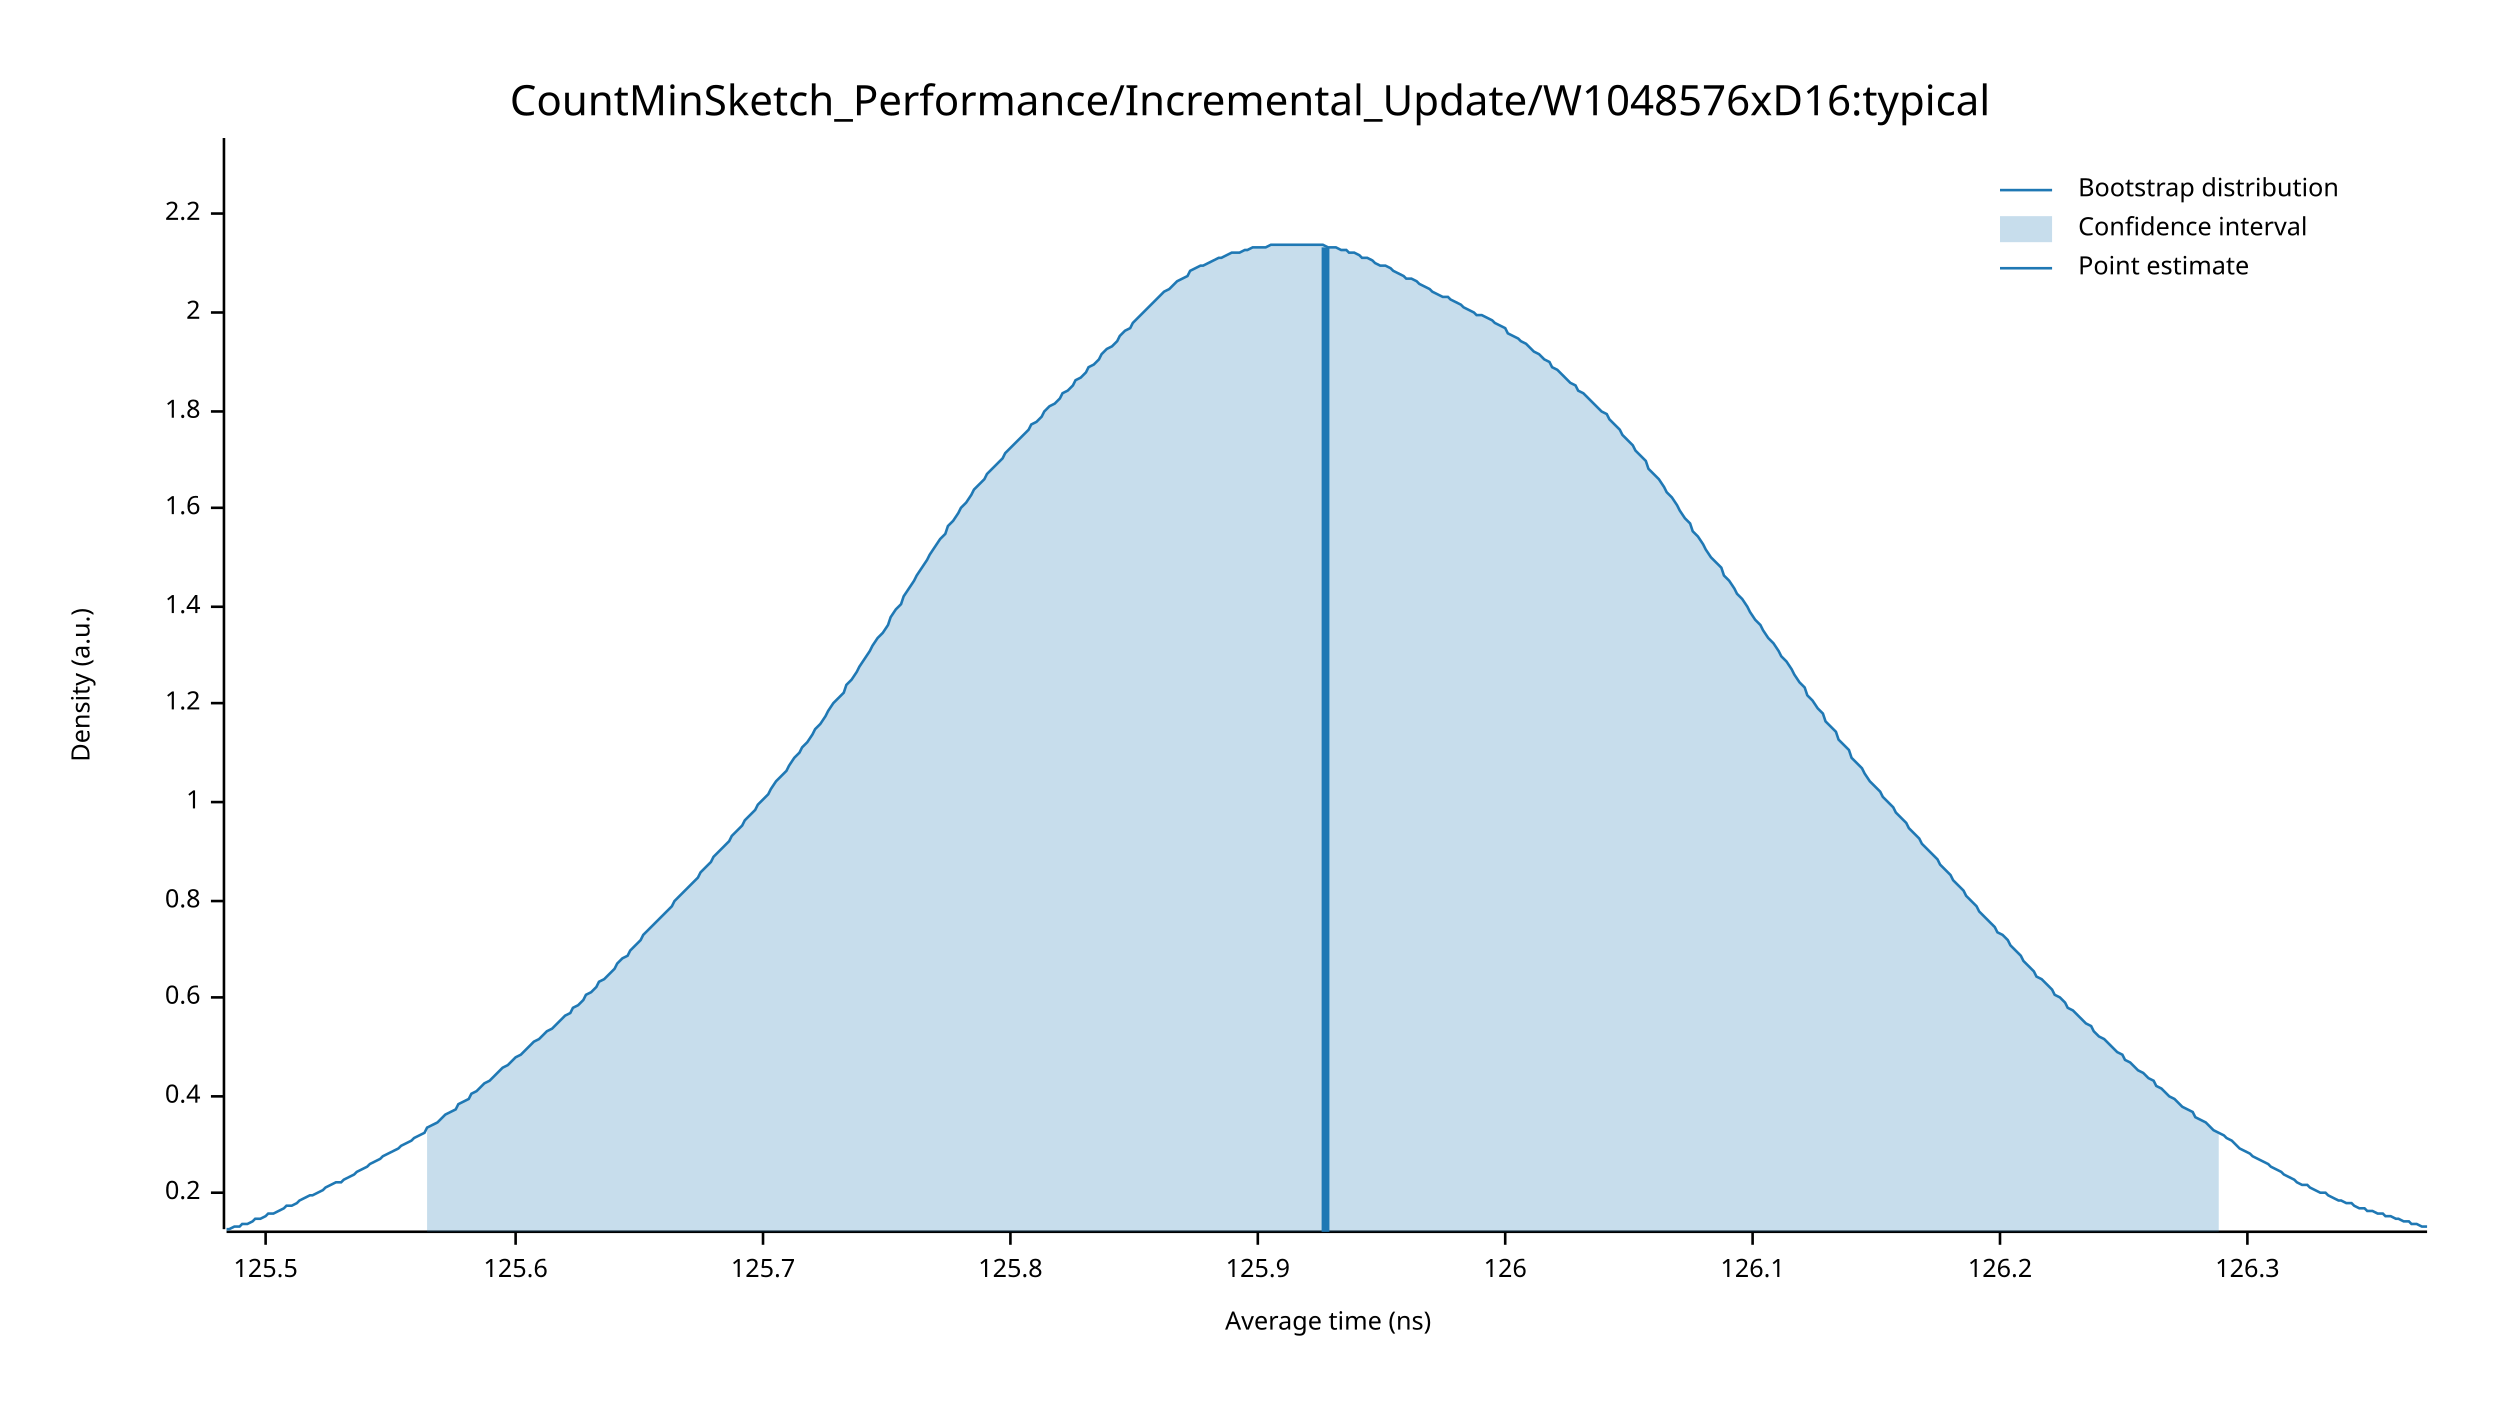
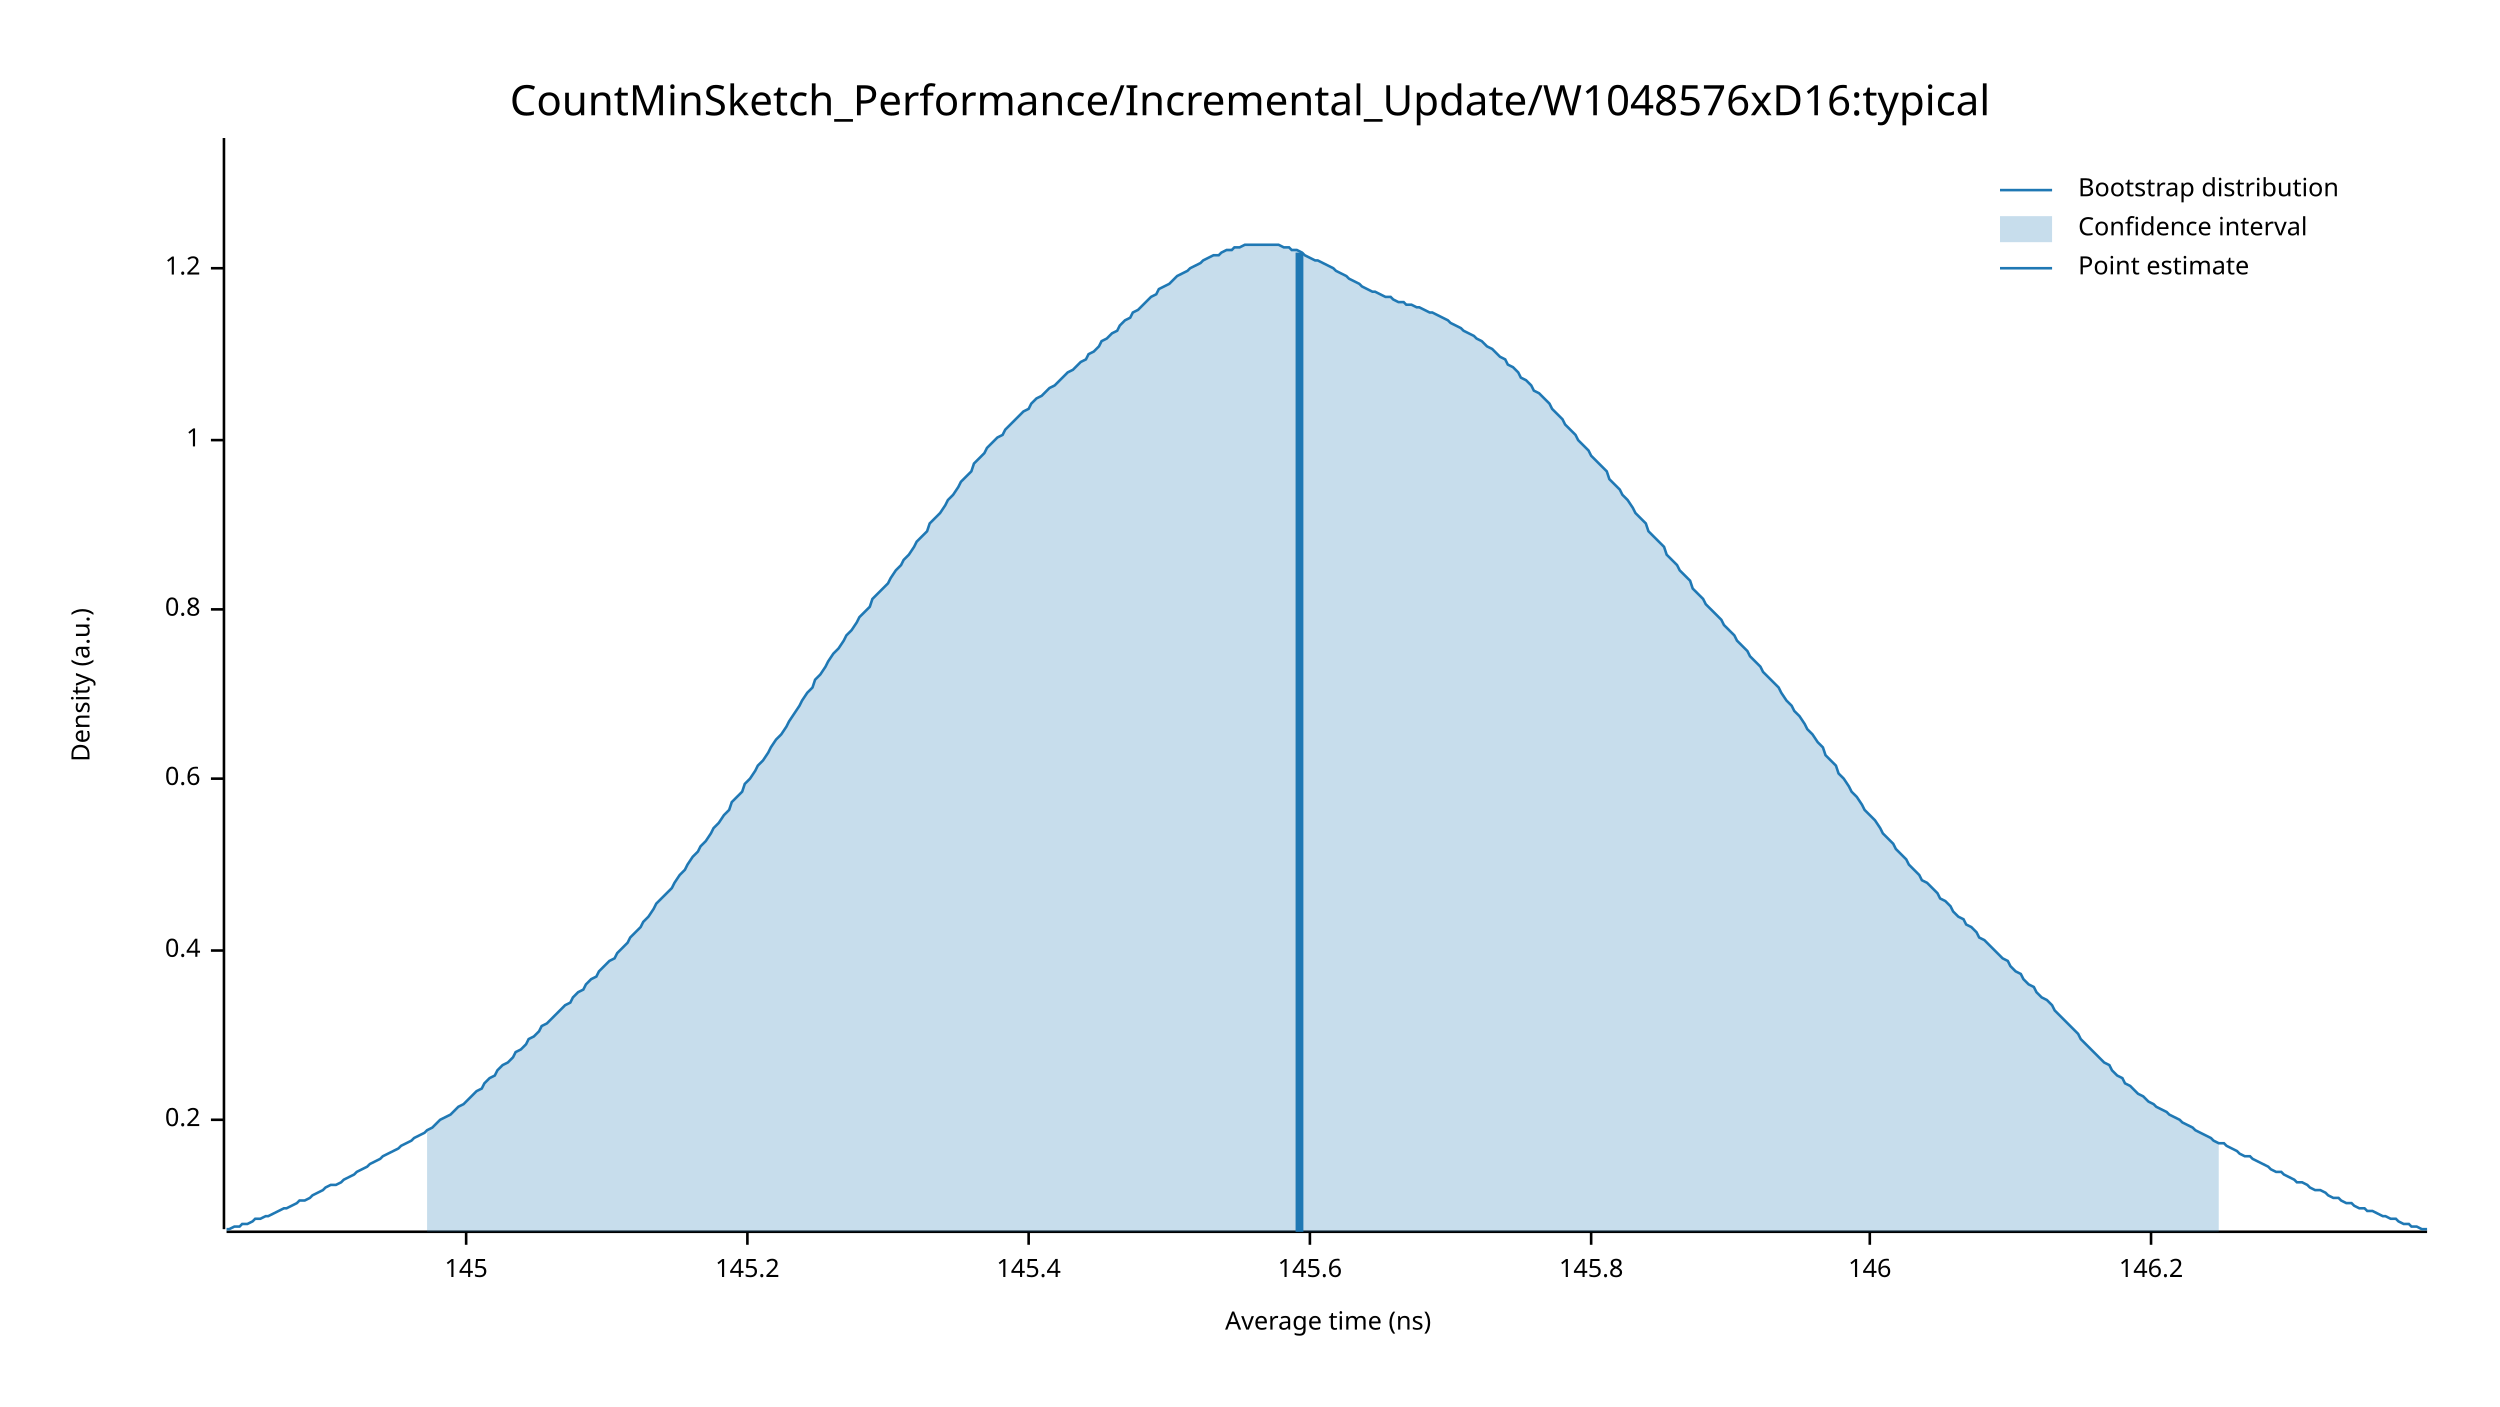
<svg xmlns="http://www.w3.org/2000/svg" width="960" height="540" viewBox="0 0 960 540">
  <text x="480" y="32" dy="0.76em" text-anchor="middle" font-family="sans-serif" font-size="16.129" opacity="1" fill="#000000">
CountMinSketch_Performance/Incremental_Update/W1048576xD16:typical
</text>
  <text x="27" y="263" dy="0.76em" text-anchor="middle" font-family="sans-serif" font-size="9.677" opacity="1" fill="#000000" transform="rotate(270, 27, 263)">
Density (a.u.)
</text>
  <text x="510" y="513" dy="-0.5ex" text-anchor="middle" font-family="sans-serif" font-size="9.677" opacity="1" fill="#000000">
Average time (ns)
</text>
  <polyline fill="none" opacity="1" stroke="#000000" stroke-width="1" points="86,53 86,472 " />
-   <text x="77" y="458" dy="0.5ex" text-anchor="end" font-family="sans-serif" font-size="9.677" opacity="1" fill="#000000">
+   <text x="77" y="430" dy="0.5ex" text-anchor="end" font-family="sans-serif" font-size="9.677" opacity="1" fill="#000000">
0.2
</text>
-   <polyline fill="none" opacity="1" stroke="#000000" stroke-width="1" points="81,458 86,458 " />
-   <text x="77" y="421" dy="0.5ex" text-anchor="end" font-family="sans-serif" font-size="9.677" opacity="1" fill="#000000">
+   <polyline fill="none" opacity="1" stroke="#000000" stroke-width="1" points="81,430 86,430 " />
+   <text x="77" y="365" dy="0.5ex" text-anchor="end" font-family="sans-serif" font-size="9.677" opacity="1" fill="#000000">
0.4
</text>
-   <polyline fill="none" opacity="1" stroke="#000000" stroke-width="1" points="81,421 86,421 " />
-   <text x="77" y="383" dy="0.5ex" text-anchor="end" font-family="sans-serif" font-size="9.677" opacity="1" fill="#000000">
+   <polyline fill="none" opacity="1" stroke="#000000" stroke-width="1" points="81,365 86,365 " />
+   <text x="77" y="299" dy="0.5ex" text-anchor="end" font-family="sans-serif" font-size="9.677" opacity="1" fill="#000000">
0.6
</text>
-   <polyline fill="none" opacity="1" stroke="#000000" stroke-width="1" points="81,383 86,383 " />
-   <text x="77" y="346" dy="0.5ex" text-anchor="end" font-family="sans-serif" font-size="9.677" opacity="1" fill="#000000">
+   <polyline fill="none" opacity="1" stroke="#000000" stroke-width="1" points="81,299 86,299 " />
+   <text x="77" y="234" dy="0.5ex" text-anchor="end" font-family="sans-serif" font-size="9.677" opacity="1" fill="#000000">
0.8
</text>
-   <polyline fill="none" opacity="1" stroke="#000000" stroke-width="1" points="81,346 86,346 " />
-   <text x="77" y="308" dy="0.5ex" text-anchor="end" font-family="sans-serif" font-size="9.677" opacity="1" fill="#000000">
+   <polyline fill="none" opacity="1" stroke="#000000" stroke-width="1" points="81,234 86,234 " />
+   <text x="77" y="169" dy="0.5ex" text-anchor="end" font-family="sans-serif" font-size="9.677" opacity="1" fill="#000000">
1
</text>
-   <polyline fill="none" opacity="1" stroke="#000000" stroke-width="1" points="81,308 86,308 " />
-   <text x="77" y="270" dy="0.5ex" text-anchor="end" font-family="sans-serif" font-size="9.677" opacity="1" fill="#000000">
+   <polyline fill="none" opacity="1" stroke="#000000" stroke-width="1" points="81,169 86,169 " />
+   <text x="77" y="103" dy="0.5ex" text-anchor="end" font-family="sans-serif" font-size="9.677" opacity="1" fill="#000000">
1.2
</text>
-   <polyline fill="none" opacity="1" stroke="#000000" stroke-width="1" points="81,270 86,270 " />
-   <text x="77" y="233" dy="0.5ex" text-anchor="end" font-family="sans-serif" font-size="9.677" opacity="1" fill="#000000">
- 1.4
+   <polyline fill="none" opacity="1" stroke="#000000" stroke-width="1" points="81,103 86,103 " />
+   <polyline fill="none" opacity="1" stroke="#000000" stroke-width="1" points="87,473 932,473 " />
+   <text x="179" y="483" dy="0.76em" text-anchor="middle" font-family="sans-serif" font-size="9.677" opacity="1" fill="#000000">
+ 145
</text>
-   <polyline fill="none" opacity="1" stroke="#000000" stroke-width="1" points="81,233 86,233 " />
-   <text x="77" y="195" dy="0.5ex" text-anchor="end" font-family="sans-serif" font-size="9.677" opacity="1" fill="#000000">
- 1.6
+   <polyline fill="none" opacity="1" stroke="#000000" stroke-width="1" points="179,473 179,478 " />
+   <text x="287" y="483" dy="0.76em" text-anchor="middle" font-family="sans-serif" font-size="9.677" opacity="1" fill="#000000">
+ 145.2
</text>
-   <polyline fill="none" opacity="1" stroke="#000000" stroke-width="1" points="81,195 86,195 " />
-   <text x="77" y="158" dy="0.5ex" text-anchor="end" font-family="sans-serif" font-size="9.677" opacity="1" fill="#000000">
- 1.8
+   <polyline fill="none" opacity="1" stroke="#000000" stroke-width="1" points="287,473 287,478 " />
+   <text x="395" y="483" dy="0.76em" text-anchor="middle" font-family="sans-serif" font-size="9.677" opacity="1" fill="#000000">
+ 145.4
</text>
-   <polyline fill="none" opacity="1" stroke="#000000" stroke-width="1" points="81,158 86,158 " />
-   <text x="77" y="120" dy="0.5ex" text-anchor="end" font-family="sans-serif" font-size="9.677" opacity="1" fill="#000000">
- 2
+   <polyline fill="none" opacity="1" stroke="#000000" stroke-width="1" points="395,473 395,478 " />
+   <text x="503" y="483" dy="0.76em" text-anchor="middle" font-family="sans-serif" font-size="9.677" opacity="1" fill="#000000">
+ 145.6
</text>
-   <polyline fill="none" opacity="1" stroke="#000000" stroke-width="1" points="81,120 86,120 " />
-   <text x="77" y="82" dy="0.5ex" text-anchor="end" font-family="sans-serif" font-size="9.677" opacity="1" fill="#000000">
- 2.2
+   <polyline fill="none" opacity="1" stroke="#000000" stroke-width="1" points="503,473 503,478 " />
+   <text x="611" y="483" dy="0.76em" text-anchor="middle" font-family="sans-serif" font-size="9.677" opacity="1" fill="#000000">
+ 145.8
</text>
-   <polyline fill="none" opacity="1" stroke="#000000" stroke-width="1" points="81,82 86,82 " />
-   <polyline fill="none" opacity="1" stroke="#000000" stroke-width="1" points="87,473 932,473 " />
-   <text x="102" y="483" dy="0.76em" text-anchor="middle" font-family="sans-serif" font-size="9.677" opacity="1" fill="#000000">
- 125.5
+   <polyline fill="none" opacity="1" stroke="#000000" stroke-width="1" points="611,473 611,478 " />
+   <text x="718" y="483" dy="0.76em" text-anchor="middle" font-family="sans-serif" font-size="9.677" opacity="1" fill="#000000">
+ 146
</text>
-   <polyline fill="none" opacity="1" stroke="#000000" stroke-width="1" points="102,473 102,478 " />
-   <text x="198" y="483" dy="0.76em" text-anchor="middle" font-family="sans-serif" font-size="9.677" opacity="1" fill="#000000">
- 125.6
+   <polyline fill="none" opacity="1" stroke="#000000" stroke-width="1" points="718,473 718,478 " />
+   <text x="826" y="483" dy="0.76em" text-anchor="middle" font-family="sans-serif" font-size="9.677" opacity="1" fill="#000000">
+ 146.2
</text>
-   <polyline fill="none" opacity="1" stroke="#000000" stroke-width="1" points="198,473 198,478 " />
-   <text x="293" y="483" dy="0.76em" text-anchor="middle" font-family="sans-serif" font-size="9.677" opacity="1" fill="#000000">
- 125.7
- </text>
-   <polyline fill="none" opacity="1" stroke="#000000" stroke-width="1" points="293,473 293,478 " />
-   <text x="388" y="483" dy="0.76em" text-anchor="middle" font-family="sans-serif" font-size="9.677" opacity="1" fill="#000000">
- 125.8
- </text>
-   <polyline fill="none" opacity="1" stroke="#000000" stroke-width="1" points="388,473 388,478 " />
-   <text x="483" y="483" dy="0.76em" text-anchor="middle" font-family="sans-serif" font-size="9.677" opacity="1" fill="#000000">
- 125.9
- </text>
-   <polyline fill="none" opacity="1" stroke="#000000" stroke-width="1" points="483,473 483,478 " />
-   <text x="578" y="483" dy="0.76em" text-anchor="middle" font-family="sans-serif" font-size="9.677" opacity="1" fill="#000000">
- 126
- </text>
-   <polyline fill="none" opacity="1" stroke="#000000" stroke-width="1" points="578,473 578,478 " />
-   <text x="673" y="483" dy="0.76em" text-anchor="middle" font-family="sans-serif" font-size="9.677" opacity="1" fill="#000000">
- 126.1
- </text>
-   <polyline fill="none" opacity="1" stroke="#000000" stroke-width="1" points="673,473 673,478 " />
-   <text x="768" y="483" dy="0.76em" text-anchor="middle" font-family="sans-serif" font-size="9.677" opacity="1" fill="#000000">
- 126.2
- </text>
-   <polyline fill="none" opacity="1" stroke="#000000" stroke-width="1" points="768,473 768,478 " />
-   <text x="863" y="483" dy="0.76em" text-anchor="middle" font-family="sans-serif" font-size="9.677" opacity="1" fill="#000000">
- 126.3
- </text>
-   <polyline fill="none" opacity="1" stroke="#000000" stroke-width="1" points="863,473 863,478 " />
-   <polyline fill="none" opacity="1" stroke="#1F78B4" stroke-width="1" points="87,472 88,472 90,471 92,471 93,470 95,470 97,469 98,468 100,468 102,467 103,466 105,466 107,465 109,464 110,463 112,463 114,462 115,461 117,460 119,459 120,459 122,458 124,457 125,456 127,455 129,454 131,454 132,453 134,452 136,451 137,450 139,449 141,448 142,447 144,446 146,445 147,444 149,443 151,442 153,441 154,440 156,439 158,438 159,437 161,436 163,435 164,433 166,432 168,431 169,430 171,428 173,427 175,426 176,424 178,423 180,422 181,420 183,419 185,417 186,416 188,415 190,413 191,412 193,410 195,409 197,407 198,406 200,405 202,403 203,402 205,400 207,399 208,398 210,396 212,395 214,393 215,392 217,390 219,389 220,387 222,386 224,384 225,382 227,381 229,379 230,377 232,376 234,374 236,372 237,370 239,368 241,367 242,365 244,363 246,361 247,359 249,357 251,355 252,354 254,352 256,350 258,348 259,346 261,344 263,342 264,341 266,339 268,337 269,335 271,333 273,331 274,329 276,327 278,325 280,323 281,321 283,319 285,317 286,315 288,313 290,311 291,309 293,307 295,305 296,303 298,300 300,298 302,296 303,294 305,291 307,289 308,287 310,285 312,282 313,280 315,278 317,275 318,273 320,270 322,268 324,266 325,263 327,261 329,258 330,256 332,253 334,250 335,248 337,245 339,243 341,240 342,237 344,234 346,232 347,229 349,226 351,223 352,221 354,218 356,215 357,213 359,210 361,207 363,205 364,202 366,200 368,197 369,195 371,193 373,190 374,188 376,186 378,184 379,182 381,180 383,178 385,176 386,174 388,172 390,170 391,169 393,167 395,165 396,163 398,162 400,160 401,158 403,156 405,155 407,153 408,151 410,150 412,148 413,146 415,145 417,143 418,141 420,140 422,138 423,136 425,134 427,133 429,131 430,129 432,127 434,126 435,124 437,122 439,120 440,119 442,117 444,115 445,114 447,112 449,111 451,109 452,108 454,107 456,106 457,104 459,103 461,102 462,102 464,101 466,100 468,99 469,99 471,98 473,97 474,97 476,97 478,96 479,96 481,95 483,95 484,95 486,95 488,94 490,94 491,94 493,94 495,94 496,94 498,94 500,94 501,94 503,94 505,94 506,94 508,94 510,95 512,95 513,95 515,96 517,96 518,97 520,97 522,98 523,99 525,99 527,100 528,101 530,102 532,102 534,103 535,104 537,105 539,106 540,107 542,107 544,108 545,109 547,110 549,111 550,112 552,113 554,114 556,114 557,115 559,116 561,117 562,118 564,119 566,120 567,121 569,121 571,122 573,123 574,124 576,125 578,126 579,128 581,129 583,130 584,131 586,132 588,134 589,135 591,136 593,138 595,139 596,141 598,142 600,144 601,145 603,147 605,148 606,150 608,151 610,153 611,154 613,156 615,158 617,159 618,161 620,163 622,165 623,167 625,169 627,171 628,173 630,175 632,177 633,180 635,182 637,184 639,187 640,189 642,191 644,194 645,196 647,199 649,201 650,204 652,206 654,209 655,211 657,214 659,216 661,218 662,221 664,223 666,226 667,228 669,230 671,233 672,235 674,238 676,240 677,242 679,245 681,247 683,250 684,252 686,254 688,257 689,259 691,262 693,264 694,267 696,269 698,272 700,274 701,277 703,279 705,281 706,284 708,286 710,288 711,291 713,293 715,295 716,297 718,300 720,302 722,304 723,306 725,308 727,310 728,312 730,314 732,316 733,318 735,320 737,322 738,324 740,326 742,328 744,330 745,332 747,334 749,336 750,338 752,340 754,342 755,344 757,346 759,348 760,350 762,352 764,354 766,356 767,358 769,359 771,361 772,363 774,365 776,367 777,369 779,371 781,373 782,375 784,376 786,378 788,380 789,382 791,383 793,385 794,387 796,388 798,390 799,391 801,393 803,394 804,396 806,398 808,399 810,401 811,402 813,404 815,405 816,407 818,408 820,410 821,411 823,412 825,414 827,415 828,417 830,418 832,420 833,421 835,422 837,424 838,425 840,426 842,427 843,429 845,430 847,431 849,433 850,434 852,435 854,436 855,437 857,438 859,440 860,441 862,442 864,443 865,444 867,445 869,446 871,447 872,448 874,449 876,450 877,451 879,452 881,453 882,454 884,455 886,455 887,456 889,457 891,458 893,458 894,459 896,460 898,461 899,461 901,462 903,462 904,463 906,464 908,464 909,465 911,465 913,466 915,466 916,467 918,467 920,468 921,468 923,469 925,469 926,470 928,470 930,471 932,471 " />
-   <polygon opacity="0.25" fill="#1F78B4" points="164,433 166,432 168,431 169,430 171,428 173,427 175,426 176,424 178,423 180,422 181,420 183,419 185,417 186,416 188,415 190,413 191,412 193,410 195,409 197,407 198,406 200,405 202,403 203,402 205,400 207,399 208,398 210,396 212,395 214,393 215,392 217,390 219,389 220,387 222,386 224,384 225,382 227,381 229,379 230,377 232,376 234,374 236,372 237,370 239,368 241,367 242,365 244,363 246,361 247,359 249,357 251,355 252,354 254,352 256,350 258,348 259,346 261,344 263,342 264,341 266,339 268,337 269,335 271,333 273,331 274,329 276,327 278,325 280,323 281,321 283,319 285,317 286,315 288,313 290,311 291,309 293,307 295,305 296,303 298,300 300,298 302,296 303,294 305,291 307,289 308,287 310,285 312,282 313,280 315,278 317,275 318,273 320,270 322,268 324,266 325,263 327,261 329,258 330,256 332,253 334,250 335,248 337,245 339,243 341,240 342,237 344,234 346,232 347,229 349,226 351,223 352,221 354,218 356,215 357,213 359,210 361,207 363,205 364,202 366,200 368,197 369,195 371,193 373,190 374,188 376,186 378,184 379,182 381,180 383,178 385,176 386,174 388,172 390,170 391,169 393,167 395,165 396,163 398,162 400,160 401,158 403,156 405,155 407,153 408,151 410,150 412,148 413,146 415,145 417,143 418,141 420,140 422,138 423,136 425,134 427,133 429,131 430,129 432,127 434,126 435,124 437,122 439,120 440,119 442,117 444,115 445,114 447,112 449,111 451,109 452,108 454,107 456,106 457,104 459,103 461,102 462,102 464,101 466,100 468,99 469,99 471,98 473,97 474,97 476,97 478,96 479,96 481,95 483,95 484,95 486,95 488,94 490,94 491,94 493,94 495,94 496,94 498,94 500,94 501,94 503,94 505,94 506,94 508,94 510,95 512,95 513,95 515,96 517,96 518,97 520,97 522,98 523,99 525,99 527,100 528,101 530,102 532,102 534,103 535,104 537,105 539,106 540,107 542,107 544,108 545,109 547,110 549,111 550,112 552,113 554,114 556,114 557,115 559,116 561,117 562,118 564,119 566,120 567,121 569,121 571,122 573,123 574,124 576,125 578,126 579,128 581,129 583,130 584,131 586,132 588,134 589,135 591,136 593,138 595,139 596,141 598,142 600,144 601,145 603,147 605,148 606,150 608,151 610,153 611,154 613,156 615,158 617,159 618,161 620,163 622,165 623,167 625,169 627,171 628,173 630,175 632,177 633,180 635,182 637,184 639,187 640,189 642,191 644,194 645,196 647,199 649,201 650,204 652,206 654,209 655,211 657,214 659,216 661,218 662,221 664,223 666,226 667,228 669,230 671,233 672,235 674,238 676,240 677,242 679,245 681,247 683,250 684,252 686,254 688,257 689,259 691,262 693,264 694,267 696,269 698,272 700,274 701,277 703,279 705,281 706,284 708,286 710,288 711,291 713,293 715,295 716,297 718,300 720,302 722,304 723,306 725,308 727,310 728,312 730,314 732,316 733,318 735,320 737,322 738,324 740,326 742,328 744,330 745,332 747,334 749,336 750,338 752,340 754,342 755,344 757,346 759,348 760,350 762,352 764,354 766,356 767,358 769,359 771,361 772,363 774,365 776,367 777,369 779,371 781,373 782,375 784,376 786,378 788,380 789,382 791,383 793,385 794,387 796,388 798,390 799,391 801,393 803,394 804,396 806,398 808,399 810,401 811,402 813,404 815,405 816,407 818,408 820,410 821,411 823,412 825,414 827,415 828,417 830,418 832,420 833,421 835,422 837,424 838,425 840,426 842,427 843,429 845,430 847,431 849,433 850,434 852,435 852,473 164,473 " />
-   <polyline fill="none" opacity="1" stroke="#1F78B4" stroke-width="3" points="509,473 509,95 " />
+   <polyline fill="none" opacity="1" stroke="#000000" stroke-width="1" points="826,473 826,478 " />
+   <polyline fill="none" opacity="1" stroke="#1F78B4" stroke-width="1" points="87,472 88,472 90,471 92,471 93,470 95,470 97,469 98,468 100,468 102,467 103,467 105,466 107,465 109,464 110,464 112,463 114,462 115,461 117,461 119,460 120,459 122,458 124,457 125,456 127,455 129,455 131,454 132,453 134,452 136,451 137,450 139,449 141,448 142,447 144,446 146,445 147,444 149,443 151,442 153,441 154,440 156,439 158,438 159,437 161,436 163,435 164,434 166,433 168,431 169,430 171,429 173,428 175,426 176,425 178,424 180,422 181,421 183,419 185,418 186,416 188,414 190,413 191,411 193,409 195,408 197,406 198,404 200,403 202,401 203,399 205,398 207,396 208,394 210,393 212,391 214,389 215,388 217,386 219,385 220,383 222,381 224,380 225,378 227,376 229,375 230,373 232,371 234,369 236,368 237,366 239,364 241,362 242,360 244,358 246,356 247,354 249,352 251,349 252,347 254,345 256,343 258,341 259,339 261,336 263,334 264,332 266,329 268,327 269,325 271,323 273,320 274,318 276,316 278,313 280,311 281,308 283,306 285,304 286,301 288,299 290,296 291,294 293,292 295,289 296,287 298,284 300,282 302,279 303,277 305,274 307,271 308,269 310,266 312,264 313,261 315,259 317,256 318,254 320,251 322,249 324,246 325,244 327,242 329,239 330,237 332,235 334,233 335,230 337,228 339,226 341,224 342,222 344,219 346,217 347,215 349,213 351,210 352,208 354,206 356,204 357,201 359,199 361,197 363,194 364,192 366,190 368,187 369,185 371,183 373,181 374,178 376,176 378,174 379,172 381,170 383,168 385,167 386,165 388,163 390,161 391,160 393,158 395,157 396,155 398,153 400,152 401,151 403,149 405,148 407,146 408,145 410,143 412,142 413,141 415,139 417,138 418,136 420,135 422,133 423,131 425,130 427,128 429,127 430,125 432,123 434,122 435,120 437,119 439,117 440,116 442,114 444,113 445,111 447,110 449,109 451,107 452,106 454,105 456,104 457,103 459,102 461,101 462,100 464,99 466,98 468,98 469,97 471,96 473,96 474,95 476,95 478,94 479,94 481,94 483,94 484,94 486,94 488,94 490,94 491,94 493,95 495,95 496,96 498,96 500,97 501,98 503,99 505,100 506,100 508,101 510,102 512,103 513,104 515,105 517,106 518,107 520,108 522,109 523,110 525,111 527,112 528,112 530,113 532,114 534,114 535,115 537,116 539,116 540,117 542,117 544,118 545,118 547,119 549,120 550,120 552,121 554,122 556,123 557,124 559,125 561,126 562,127 564,128 566,129 567,130 569,131 571,133 573,134 574,135 576,137 578,138 579,140 581,141 583,143 584,145 586,146 588,148 589,150 591,151 593,153 595,155 596,157 598,159 600,161 601,163 603,165 605,167 606,169 608,171 610,173 611,175 613,177 615,179 617,181 618,184 620,186 622,188 623,190 625,192 627,195 628,197 630,199 632,201 633,204 635,206 637,208 639,210 640,213 642,215 644,217 645,219 647,221 649,223 650,226 652,228 654,230 655,232 657,234 659,236 661,238 662,240 664,242 666,244 667,246 669,248 671,250 672,252 674,254 676,256 677,258 679,260 681,262 683,264 684,266 686,269 688,271 689,273 691,275 693,278 694,280 696,282 698,285 700,287 701,290 703,292 705,294 706,297 708,299 710,302 711,304 713,306 715,309 716,311 718,313 720,315 722,318 723,320 725,322 727,324 728,326 730,328 732,330 733,332 735,334 737,336 738,338 740,339 742,341 744,343 745,345 747,346 749,348 750,350 752,352 754,353 755,355 757,356 759,358 760,360 762,361 764,363 766,365 767,366 769,368 771,369 772,371 774,373 776,374 777,376 779,378 781,379 782,381 784,383 786,384 788,386 789,388 791,390 793,392 794,393 796,395 798,397 799,399 801,401 803,403 804,404 806,406 808,408 810,409 811,411 813,413 815,414 816,416 818,417 820,419 821,420 823,421 825,423 827,424 828,425 830,426 832,427 833,428 835,429 837,430 838,431 840,432 842,433 843,434 845,435 847,436 849,437 850,438 852,439 854,439 855,440 857,441 859,442 860,443 862,444 864,444 865,445 867,446 869,447 871,448 872,449 874,450 876,450 877,451 879,452 881,453 882,454 884,454 886,455 887,456 889,457 891,457 893,458 894,459 896,460 898,460 899,461 901,462 903,462 904,463 906,464 908,464 909,465 911,465 913,466 915,467 916,467 918,468 920,468 921,469 923,470 925,470 926,471 928,471 930,472 932,472 " />
+   <polygon opacity="0.25" fill="#1F78B4" points="164,434 166,433 168,431 169,430 171,429 173,428 175,426 176,425 178,424 180,422 181,421 183,419 185,418 186,416 188,414 190,413 191,411 193,409 195,408 197,406 198,404 200,403 202,401 203,399 205,398 207,396 208,394 210,393 212,391 214,389 215,388 217,386 219,385 220,383 222,381 224,380 225,378 227,376 229,375 230,373 232,371 234,369 236,368 237,366 239,364 241,362 242,360 244,358 246,356 247,354 249,352 251,349 252,347 254,345 256,343 258,341 259,339 261,336 263,334 264,332 266,329 268,327 269,325 271,323 273,320 274,318 276,316 278,313 280,311 281,308 283,306 285,304 286,301 288,299 290,296 291,294 293,292 295,289 296,287 298,284 300,282 302,279 303,277 305,274 307,271 308,269 310,266 312,264 313,261 315,259 317,256 318,254 320,251 322,249 324,246 325,244 327,242 329,239 330,237 332,235 334,233 335,230 337,228 339,226 341,224 342,222 344,219 346,217 347,215 349,213 351,210 352,208 354,206 356,204 357,201 359,199 361,197 363,194 364,192 366,190 368,187 369,185 371,183 373,181 374,178 376,176 378,174 379,172 381,170 383,168 385,167 386,165 388,163 390,161 391,160 393,158 395,157 396,155 398,153 400,152 401,151 403,149 405,148 407,146 408,145 410,143 412,142 413,141 415,139 417,138 418,136 420,135 422,133 423,131 425,130 427,128 429,127 430,125 432,123 434,122 435,120 437,119 439,117 440,116 442,114 444,113 445,111 447,110 449,109 451,107 452,106 454,105 456,104 457,103 459,102 461,101 462,100 464,99 466,98 468,98 469,97 471,96 473,96 474,95 476,95 478,94 479,94 481,94 483,94 484,94 486,94 488,94 490,94 491,94 493,95 495,95 496,96 498,96 500,97 501,98 503,99 505,100 506,100 508,101 510,102 512,103 513,104 515,105 517,106 518,107 520,108 522,109 523,110 525,111 527,112 528,112 530,113 532,114 534,114 535,115 537,116 539,116 540,117 542,117 544,118 545,118 547,119 549,120 550,120 552,121 554,122 556,123 557,124 559,125 561,126 562,127 564,128 566,129 567,130 569,131 571,133 573,134 574,135 576,137 578,138 579,140 581,141 583,143 584,145 586,146 588,148 589,150 591,151 593,153 595,155 596,157 598,159 600,161 601,163 603,165 605,167 606,169 608,171 610,173 611,175 613,177 615,179 617,181 618,184 620,186 622,188 623,190 625,192 627,195 628,197 630,199 632,201 633,204 635,206 637,208 639,210 640,213 642,215 644,217 645,219 647,221 649,223 650,226 652,228 654,230 655,232 657,234 659,236 661,238 662,240 664,242 666,244 667,246 669,248 671,250 672,252 674,254 676,256 677,258 679,260 681,262 683,264 684,266 686,269 688,271 689,273 691,275 693,278 694,280 696,282 698,285 700,287 701,290 703,292 705,294 706,297 708,299 710,302 711,304 713,306 715,309 716,311 718,313 720,315 722,318 723,320 725,322 727,324 728,326 730,328 732,330 733,332 735,334 737,336 738,338 740,339 742,341 744,343 745,345 747,346 749,348 750,350 752,352 754,353 755,355 757,356 759,358 760,360 762,361 764,363 766,365 767,366 769,368 771,369 772,371 774,373 776,374 777,376 779,378 781,379 782,381 784,383 786,384 788,386 789,388 791,390 793,392 794,393 796,395 798,397 799,399 801,401 803,403 804,404 806,406 808,408 810,409 811,411 813,413 815,414 816,416 818,417 820,419 821,420 823,421 825,423 827,424 828,425 830,426 832,427 833,428 835,429 837,430 838,431 840,432 842,433 843,434 845,435 847,436 849,437 850,438 852,439 852,473 164,473 " />
+   <polyline fill="none" opacity="1" stroke="#1F78B4" stroke-width="3" points="499,473 499,97 " />
  <text x="798" y="68" dy="0.76em" text-anchor="start" font-family="sans-serif" font-size="9.677" opacity="1" fill="#000000">
Bootstrap distribution
</text>
  <text x="798" y="83" dy="0.76em" text-anchor="start" font-family="sans-serif" font-size="9.677" opacity="1" fill="#000000">
Confidence interval
</text>
  <text x="798" y="98" dy="0.76em" text-anchor="start" font-family="sans-serif" font-size="9.677" opacity="1" fill="#000000">
Point estimate
</text>
  <polyline fill="none" opacity="1" stroke="#1F78B4" stroke-width="1" points="768,73 788,73 " />
  <rect x="768" y="83" width="20" height="10" opacity="0.25" fill="#1F78B4" stroke="none" />
  <polyline fill="none" opacity="1" stroke="#1F78B4" stroke-width="1" points="768,103 788,103 " />
</svg>
